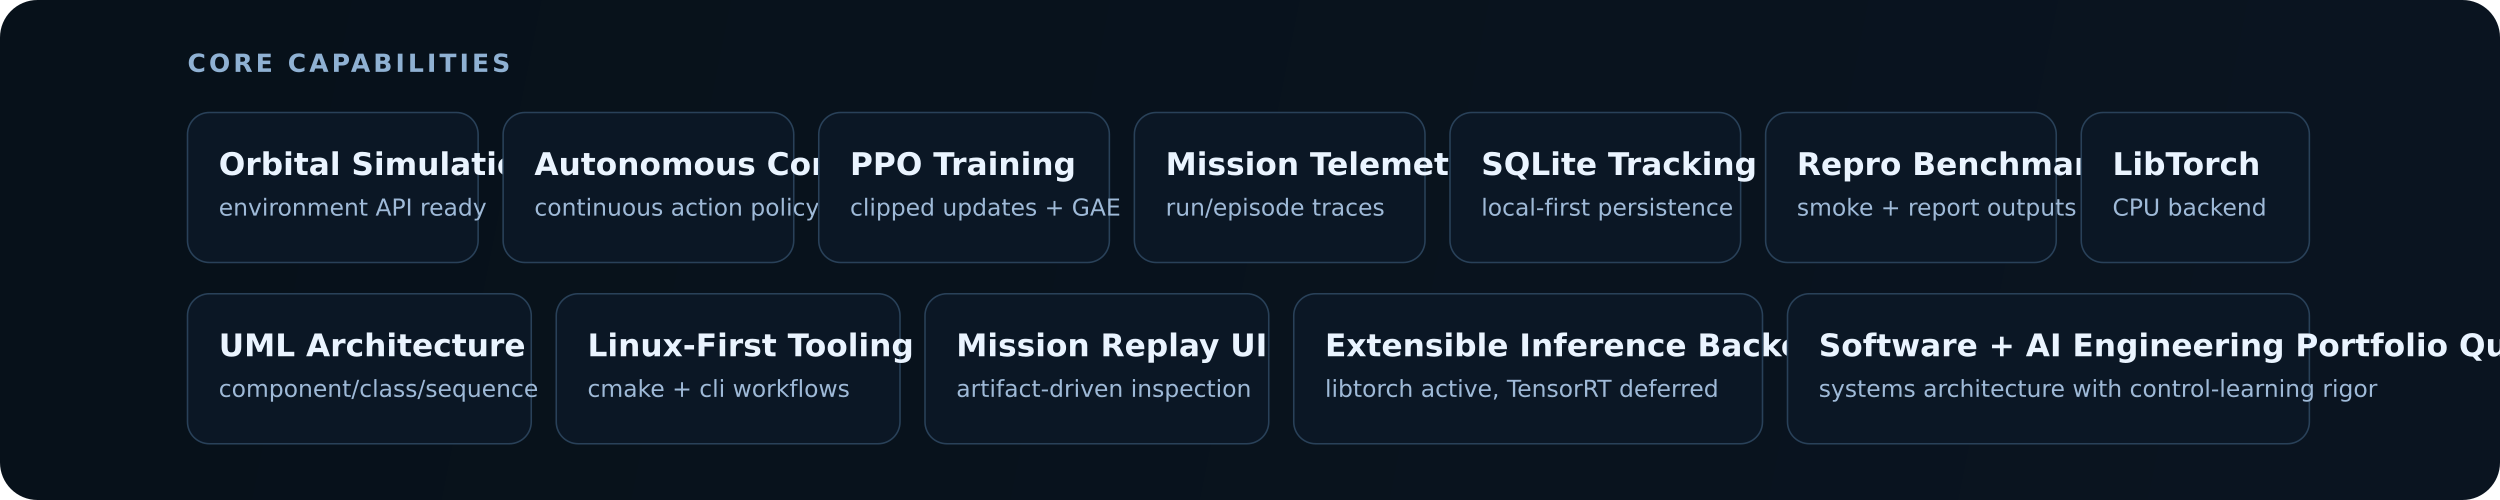
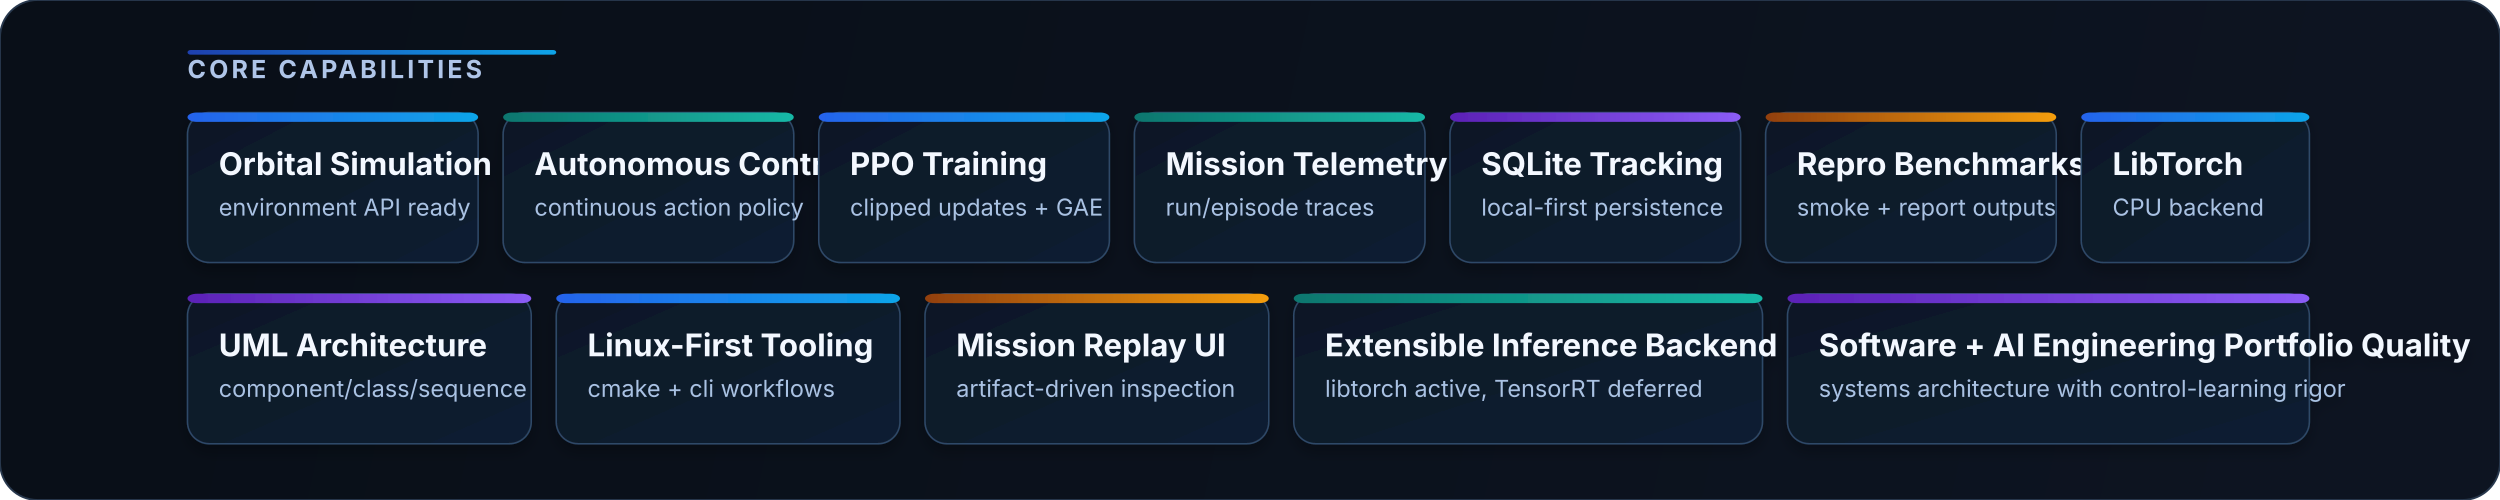
<svg xmlns="http://www.w3.org/2000/svg" width="1600" height="320" viewBox="0 0 1600 320" fill="none" role="img" aria-labelledby="title desc">
  <defs>
-     <linearGradient id="bg" x1="100" y1="20" x2="1500" y2="300" gradientUnits="userSpaceOnUse">
-       <stop stop-color="#07111A" />
-       <stop offset="1" stop-color="#0A1420" />
+     <linearGradient id="bg" x1="120" y1="12" x2="1490" y2="308" gradientUnits="userSpaceOnUse">
+       <stop stop-color="#090F18" />
+       <stop offset="1" stop-color="#0D1421" />
+     </linearGradient>
+     <linearGradient id="headerGlow" x1="120" y1="38" x2="360" y2="38" gradientUnits="userSpaceOnUse">
+       <stop stop-color="#1E40AF" />
+       <stop offset="1" stop-color="#0EA5E9" />
+     </linearGradient>
+     <filter id="cardShadow" x="-20%" y="-30%" width="140%" height="180%" color-interpolation-filters="sRGB">
+       <feDropShadow dx="0" dy="5" stdDeviation="4" flood-color="#000000" flood-opacity="0.24" />
+     </filter>
+     <linearGradient id="cardFill" x1="0" y1="0" x2="1" y2="1">
+       <stop stop-color="#0E1827" />
+       <stop offset="1" stop-color="#111F31" />
+     </linearGradient>
+     <linearGradient id="cardAccentA" x1="0" y1="0" x2="1" y2="0">
+       <stop stop-color="#2563EB" />
+       <stop offset="1" stop-color="#0EA5E9" />
+     </linearGradient>
+     <linearGradient id="cardAccentB" x1="0" y1="0" x2="1" y2="0">
+       <stop stop-color="#0F766E" />
+       <stop offset="1" stop-color="#14B8A6" />
+     </linearGradient>
+     <linearGradient id="cardAccentC" x1="0" y1="0" x2="1" y2="0">
+       <stop stop-color="#5B21B6" />
+       <stop offset="1" stop-color="#8B5CF6" />
+     </linearGradient>
+     <linearGradient id="cardAccentD" x1="0" y1="0" x2="1" y2="0">
+       <stop stop-color="#92400E" />
+       <stop offset="1" stop-color="#F59E0B" />
    </linearGradient>
  </defs>
-   <rect width="1600" height="320" rx="24" fill="url(#bg)" />
-   <text x="120" y="46" fill="#8FB1D3" font-family="DejaVu Sans, Arial, sans-serif" font-size="16" font-weight="700" letter-spacing="2">CORE CAPABILITIES</text>
-   <g font-family="DejaVu Sans, Arial, sans-serif">
-     <rect x="120" y="72" width="186" height="96" rx="14" fill="#0B1725" stroke="#294159" />
-     <text x="140" y="112" fill="#EAF4FF" font-size="20" font-weight="700">Orbital Simulation</text>
-     <text x="140" y="138" fill="#9FBAD8" font-size="15">environment API ready</text>
-     <rect x="322" y="72" width="186" height="96" rx="14" fill="#0B1725" stroke="#294159" />
-     <text x="342" y="112" fill="#EAF4FF" font-size="20" font-weight="700">Autonomous Control</text>
-     <text x="342" y="138" fill="#9FBAD8" font-size="15">continuous action policy</text>
-     <rect x="524" y="72" width="186" height="96" rx="14" fill="#0B1725" stroke="#294159" />
-     <text x="544" y="112" fill="#EAF4FF" font-size="20" font-weight="700">PPO Training</text>
-     <text x="544" y="138" fill="#9FBAD8" font-size="15">clipped updates + GAE</text>
-     <rect x="726" y="72" width="186" height="96" rx="14" fill="#0B1725" stroke="#294159" />
-     <text x="746" y="112" fill="#EAF4FF" font-size="20" font-weight="700">Mission Telemetry</text>
-     <text x="746" y="138" fill="#9FBAD8" font-size="15">run/episode traces</text>
-     <rect x="928" y="72" width="186" height="96" rx="14" fill="#0B1725" stroke="#294159" />
-     <text x="948" y="112" fill="#EAF4FF" font-size="20" font-weight="700">SQLite Tracking</text>
-     <text x="948" y="138" fill="#9FBAD8" font-size="15">local-first persistence</text>
-     <rect x="1130" y="72" width="186" height="96" rx="14" fill="#0B1725" stroke="#294159" />
-     <text x="1150" y="112" fill="#EAF4FF" font-size="20" font-weight="700">Repro Benchmarks</text>
-     <text x="1150" y="138" fill="#9FBAD8" font-size="15">smoke + report outputs</text>
-     <rect x="1332" y="72" width="146" height="96" rx="14" fill="#0B1725" stroke="#294159" />
-     <text x="1352" y="112" fill="#EAF4FF" font-size="20" font-weight="700">LibTorch</text>
-     <text x="1352" y="138" fill="#9FBAD8" font-size="15">CPU backend</text>
-     <rect x="120" y="188" width="220" height="96" rx="14" fill="#0B1725" stroke="#294159" />
-     <text x="140" y="228" fill="#EAF4FF" font-size="20" font-weight="700">UML Architecture</text>
-     <text x="140" y="254" fill="#9FBAD8" font-size="15">component/class/sequence</text>
-     <rect x="356" y="188" width="220" height="96" rx="14" fill="#0B1725" stroke="#294159" />
-     <text x="376" y="228" fill="#EAF4FF" font-size="20" font-weight="700">Linux-First Tooling</text>
-     <text x="376" y="254" fill="#9FBAD8" font-size="15">cmake + cli workflows</text>
-     <rect x="592" y="188" width="220" height="96" rx="14" fill="#0B1725" stroke="#294159" />
-     <text x="612" y="228" fill="#EAF4FF" font-size="20" font-weight="700">Mission Replay UI</text>
-     <text x="612" y="254" fill="#9FBAD8" font-size="15">artifact-driven inspection</text>
-     <rect x="828" y="188" width="300" height="96" rx="14" fill="#0B1725" stroke="#294159" />
-     <text x="848" y="228" fill="#EAF4FF" font-size="20" font-weight="700">Extensible Inference Backend</text>
-     <text x="848" y="254" fill="#9FBAD8" font-size="15">libtorch active, TensorRT deferred</text>
-     <rect x="1144" y="188" width="334" height="96" rx="14" fill="#0B1725" stroke="#294159" />
-     <text x="1164" y="228" fill="#EAF4FF" font-size="20" font-weight="700">Software + AI Engineering Portfolio Quality</text>
-     <text x="1164" y="254" fill="#9FBAD8" font-size="15">systems architecture with control-learning rigor</text>
+   <rect width="1600" height="320" rx="24" fill="url(#bg)" stroke="#28384D" stroke-width="1.2" />
+   <rect x="120" y="32" width="236" height="3" rx="2" fill="url(#headerGlow)" />
+   <text x="120" y="50" fill="#AFC5E8" font-family="Inter, Segoe UI, Arial, sans-serif" font-size="16" font-weight="700" letter-spacing="2">CORE CAPABILITIES</text>
+   <g font-family="Inter, Segoe UI, Arial, sans-serif" filter="url(#cardShadow)">
+     <rect x="120" y="72" width="186" height="96" rx="14" fill="url(#cardFill)" stroke="#2F4867" />
+     <rect x="120" y="72" width="186" height="6" rx="6" fill="url(#cardAccentA)" />
+     <text x="140" y="112" fill="#F3F8FF" font-size="20" font-weight="700">Orbital Simulation</text>
+     <text x="140" y="138" fill="#A9C2E3" font-size="15">environment API ready</text>
+     <rect x="322" y="72" width="186" height="96" rx="14" fill="url(#cardFill)" stroke="#2F4867" />
+     <rect x="322" y="72" width="186" height="6" rx="6" fill="url(#cardAccentB)" />
+     <text x="342" y="112" fill="#F3F8FF" font-size="20" font-weight="700">Autonomous Control</text>
+     <text x="342" y="138" fill="#A9C2E3" font-size="15">continuous action policy</text>
+     <rect x="524" y="72" width="186" height="96" rx="14" fill="url(#cardFill)" stroke="#2F4867" />
+     <rect x="524" y="72" width="186" height="6" rx="6" fill="url(#cardAccentA)" />
+     <text x="544" y="112" fill="#F3F8FF" font-size="20" font-weight="700">PPO Training</text>
+     <text x="544" y="138" fill="#A9C2E3" font-size="15">clipped updates + GAE</text>
+     <rect x="726" y="72" width="186" height="96" rx="14" fill="url(#cardFill)" stroke="#2F4867" />
+     <rect x="726" y="72" width="186" height="6" rx="6" fill="url(#cardAccentB)" />
+     <text x="746" y="112" fill="#F3F8FF" font-size="20" font-weight="700">Mission Telemetry</text>
+     <text x="746" y="138" fill="#A9C2E3" font-size="15">run/episode traces</text>
+     <rect x="928" y="72" width="186" height="96" rx="14" fill="url(#cardFill)" stroke="#2F4867" />
+     <rect x="928" y="72" width="186" height="6" rx="6" fill="url(#cardAccentC)" />
+     <text x="948" y="112" fill="#F3F8FF" font-size="20" font-weight="700">SQLite Tracking</text>
+     <text x="948" y="138" fill="#A9C2E3" font-size="15">local-first persistence</text>
+     <rect x="1130" y="72" width="186" height="96" rx="14" fill="url(#cardFill)" stroke="#2F4867" />
+     <rect x="1130" y="72" width="186" height="6" rx="6" fill="url(#cardAccentD)" />
+     <text x="1150" y="112" fill="#F3F8FF" font-size="20" font-weight="700">Repro Benchmarks</text>
+     <text x="1150" y="138" fill="#A9C2E3" font-size="15">smoke + report outputs</text>
+     <rect x="1332" y="72" width="146" height="96" rx="14" fill="url(#cardFill)" stroke="#2F4867" />
+     <rect x="1332" y="72" width="146" height="6" rx="6" fill="url(#cardAccentA)" />
+     <text x="1352" y="112" fill="#F3F8FF" font-size="20" font-weight="700">LibTorch</text>
+     <text x="1352" y="138" fill="#A9C2E3" font-size="15">CPU backend</text>
+     <rect x="120" y="188" width="220" height="96" rx="14" fill="url(#cardFill)" stroke="#2F4867" />
+     <rect x="120" y="188" width="220" height="6" rx="6" fill="url(#cardAccentC)" />
+     <text x="140" y="228" fill="#F3F8FF" font-size="20" font-weight="700">UML Architecture</text>
+     <text x="140" y="254" fill="#A9C2E3" font-size="15">component/class/sequence</text>
+     <rect x="356" y="188" width="220" height="96" rx="14" fill="url(#cardFill)" stroke="#2F4867" />
+     <rect x="356" y="188" width="220" height="6" rx="6" fill="url(#cardAccentA)" />
+     <text x="376" y="228" fill="#F3F8FF" font-size="20" font-weight="700">Linux-First Tooling</text>
+     <text x="376" y="254" fill="#A9C2E3" font-size="15">cmake + cli workflows</text>
+     <rect x="592" y="188" width="220" height="96" rx="14" fill="url(#cardFill)" stroke="#2F4867" />
+     <rect x="592" y="188" width="220" height="6" rx="6" fill="url(#cardAccentD)" />
+     <text x="612" y="228" fill="#F3F8FF" font-size="20" font-weight="700">Mission Replay UI</text>
+     <text x="612" y="254" fill="#A9C2E3" font-size="15">artifact-driven inspection</text>
+     <rect x="828" y="188" width="300" height="96" rx="14" fill="url(#cardFill)" stroke="#2F4867" />
+     <rect x="828" y="188" width="300" height="6" rx="6" fill="url(#cardAccentB)" />
+     <text x="848" y="228" fill="#F3F8FF" font-size="20" font-weight="700">Extensible Inference Backend</text>
+     <text x="848" y="254" fill="#A9C2E3" font-size="15">libtorch active, TensorRT deferred</text>
+     <rect x="1144" y="188" width="334" height="96" rx="14" fill="url(#cardFill)" stroke="#2F4867" />
+     <rect x="1144" y="188" width="334" height="6" rx="6" fill="url(#cardAccentC)" />
+     <text x="1164" y="228" fill="#F3F8FF" font-size="20" font-weight="700">Software + AI Engineering Portfolio Quality</text>
+     <text x="1164" y="254" fill="#A9C2E3" font-size="15">systems architecture with control-learning rigor</text>
  </g>
</svg>
